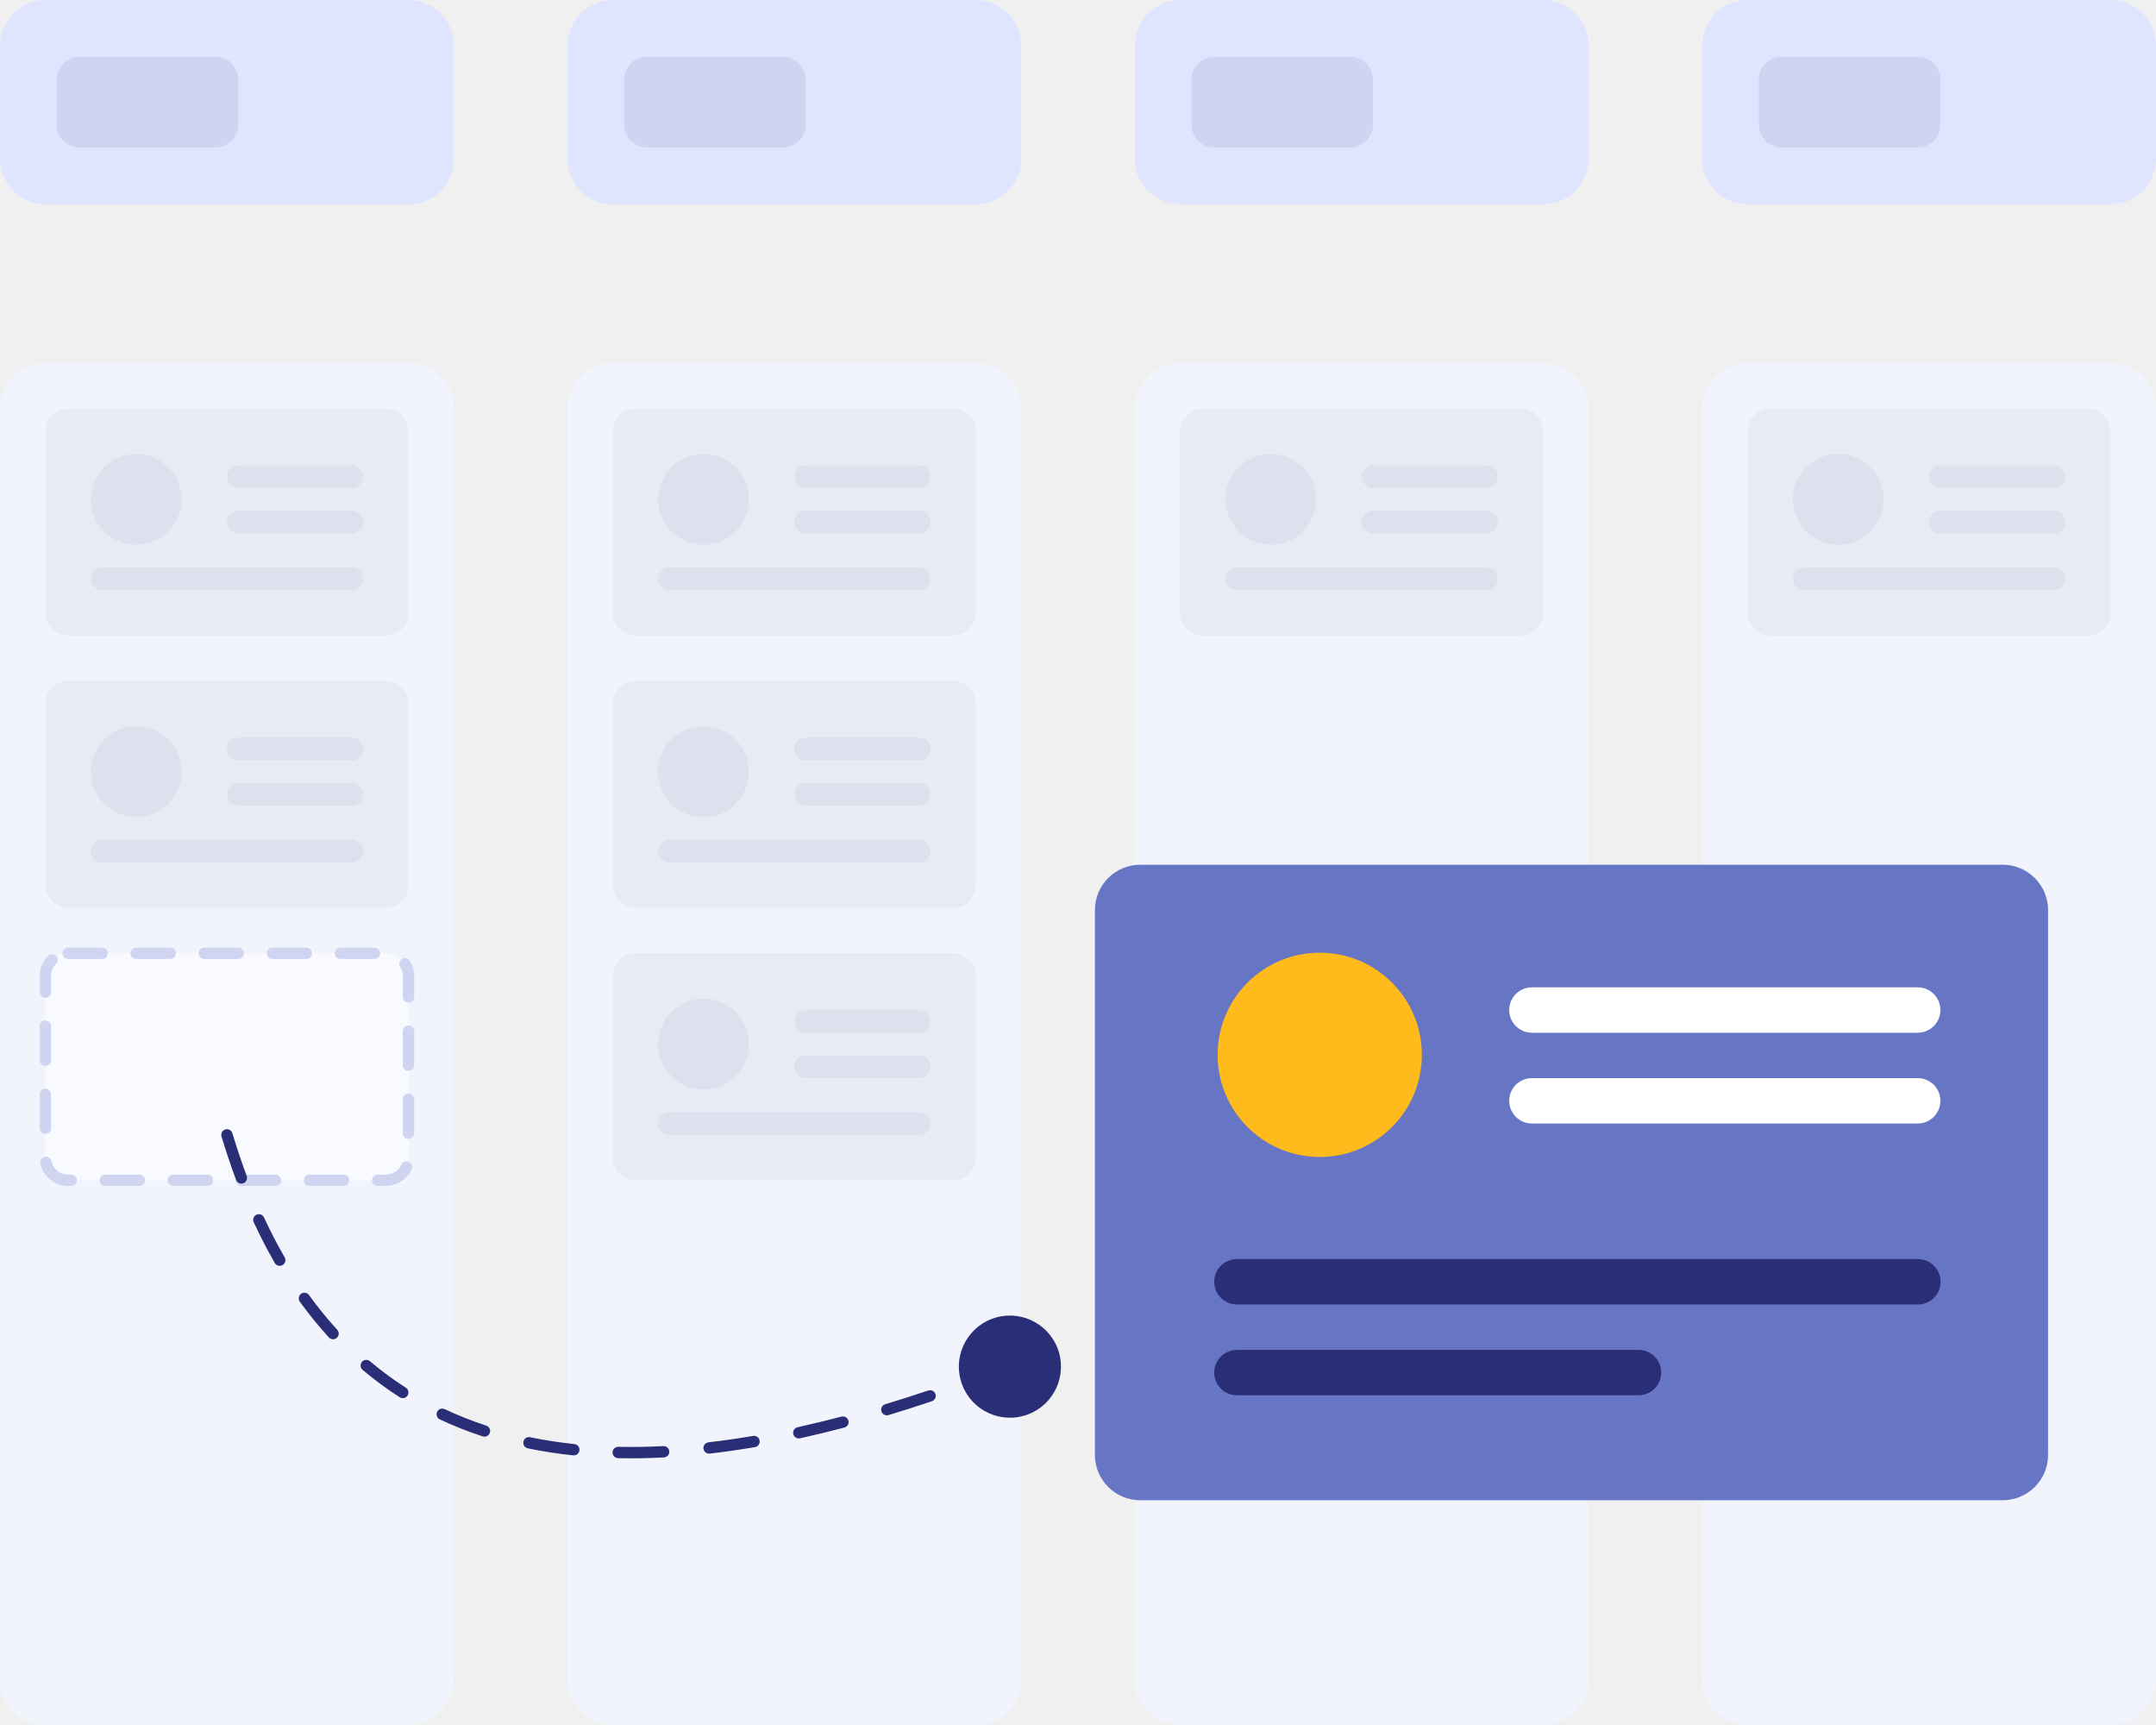
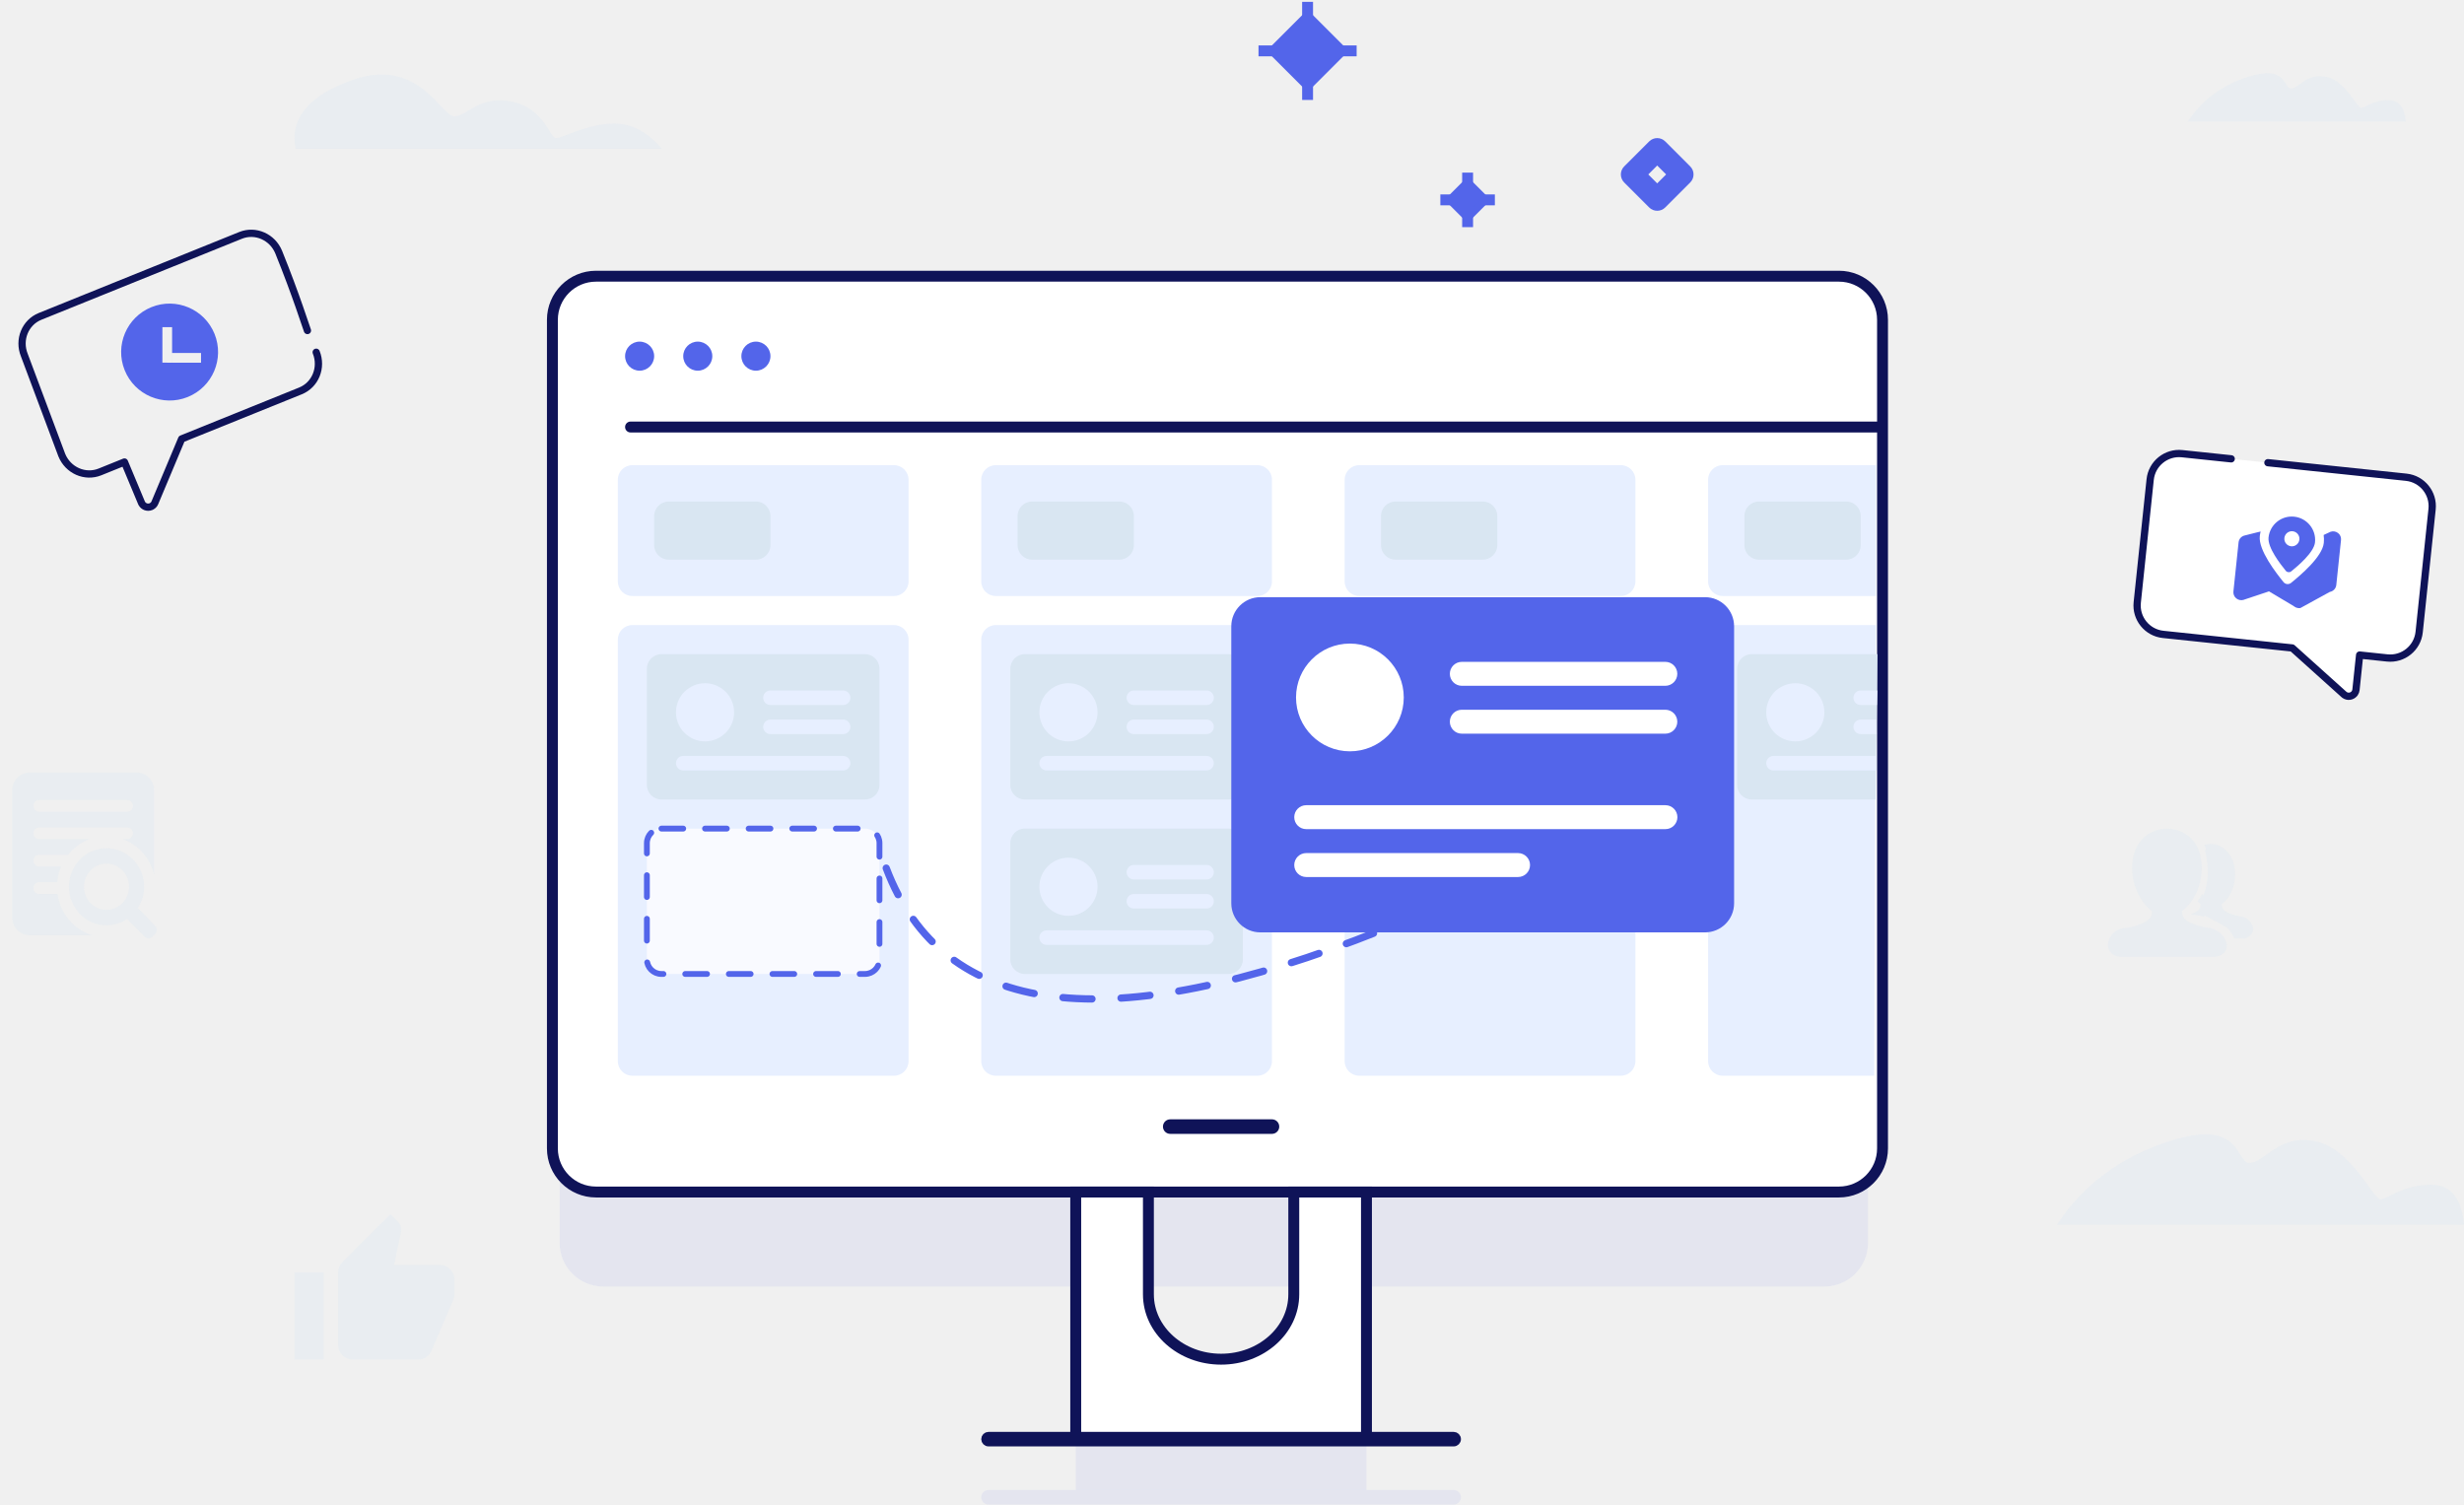
- <svg xmlns="http://www.w3.org/2000/svg" width="190px" height="152px" viewBox="0 0 190 152" version="1.1">
-   <defs />
-   <g id="空界面" stroke="none" stroke-width="1" fill="none" fill-rule="evenodd">
-     <g id="Artboard-2" transform="translate(-5, -24)">
-       <g id="story-maps" transform="translate(5, 24)">
-         <rect id="Rectangle-7-Copy-5" fill="#E0E5FF" x="0" y="0" width="40" height="18" rx="4" />
-         <rect id="Rectangle-7-Copy-7" fill="#E0E5FF" x="50" y="0" width="40" height="18" rx="4" />
-         <rect id="Rectangle-7-Copy-9" fill="#E0E5FF" x="100" y="0" width="40" height="18" rx="4" />
-         <rect id="Rectangle-7-Copy-11" fill="#E0E5FF" x="150" y="0" width="40" height="18" rx="4" />
-         <rect id="Rectangle-4-Copy-2" fill="#CFD5F1" x="5" y="5" width="16" height="8" rx="2" />
-         <rect id="Rectangle-4-Copy-3" fill="#CFD5F1" x="55" y="5" width="16" height="8" rx="2" />
-         <rect id="Rectangle-4-Copy-4" fill="#CFD5F1" x="105" y="5" width="16" height="8" rx="2" />
-         <rect id="Rectangle-4-Copy-5" fill="#CFD5F1" x="155" y="5" width="16" height="8" rx="2" />
-         <rect id="Rectangle-7-Copy-6" fill="#F2F4FD" x="0" y="32" width="40" height="120" rx="4" />
-         <path d="M6,84 L34,84 C35.105,84 36,84.895 36,86 L36,102 C36,103.105 35.105,104 34,104 L6,104 C4.895,104 4,103.105 4,102 L4,86 C4,84.895 4.895,84 6,84 Z" id="Rectangle-7-Copy-2" stroke="#CFD5F1" fill="#F9FAFF" stroke-linecap="round" stroke-linejoin="round" stroke-dasharray="3,3" />
-         <rect id="Rectangle-7-Copy-8" fill="#F2F4FD" x="50" y="32" width="40" height="120" rx="4" />
-         <rect id="Rectangle-7-Copy-10" fill="#F2F4FD" x="100" y="32" width="40" height="120" rx="4" />
-         <rect id="Rectangle-7-Copy-12" fill="#F2F4FD" x="150" y="32" width="40" height="120" rx="4" />
-         <g id="Group-6" transform="translate(154, 36)">
-           <rect id="Rectangle-7-Copy-2" fill="#E8EAF4" x="0" y="0" width="32" height="20" rx="2" />
-           <circle id="Oval-3" fill="#DEE0ED" cx="8" cy="8" r="4" />
-           <rect id="Rectangle-3" fill="#DEE0ED" x="16" y="5" width="12" height="2" rx="1" />
-           <rect id="Rectangle-3-Copy-8" fill="#DEE0ED" x="16" y="9" width="12" height="2" rx="1" />
-           <rect id="Rectangle-3-Copy-9" fill="#DEE0ED" x="4" y="14" width="24" height="2" rx="1" />
+ <svg xmlns="http://www.w3.org/2000/svg" width="339px" height="207px" viewBox="0 0 339 207" version="1.1">
+   <g id="页面-1" stroke="none" stroke-width="1" fill="none" fill-rule="evenodd">
+     <g id="新主题缺省图" transform="translate(-1354, -87)">
+       <g id="故事地图" transform="translate(1355, 88)">
+         <g id="编组-21" transform="translate(172.8983, 0)">
+           <line x1="0" y1="6" x2="12" y2="6" id="直线-8" stroke="#5365EA" stroke-width="1.5" stroke-linecap="square" />
+           <line x1="0" y1="6" x2="12" y2="6" id="直线-8" stroke="#5365EA" stroke-width="1.5" stroke-linecap="square" transform="translate(6, 6) rotate(90) translate(-6, -6) " />
+           <rect id="矩形" fill="#5365EA" transform="translate(6, 6) rotate(45) translate(-6, -6) " x="2" y="2" width="8" height="8" />
        </g>
-         <g id="Group-6-Copy" transform="translate(4, 36)">
-           <rect id="Rectangle-7-Copy-2" fill="#E8EAF4" x="0" y="0" width="32" height="20" rx="2" />
-           <circle id="Oval-3" fill="#DEE0ED" cx="8" cy="8" r="4" />
-           <rect id="Rectangle-3" fill="#DEE0ED" x="16" y="5" width="12" height="2" rx="1" />
-           <rect id="Rectangle-3-Copy-8" fill="#DEE0ED" x="16" y="9" width="12" height="2" rx="1" />
-           <rect id="Rectangle-3-Copy-9" fill="#DEE0ED" x="4" y="14" width="24" height="2" rx="1" />
+         <g id="编组-21" transform="translate(197.9163, 23.5)" stroke="#5365EA">
+           <line x1="0" y1="3" x2="6" y2="3" id="直线-8" stroke-width="1.5" stroke-linecap="square" />
+           <polygon id="矩形" fill="#5365EA" transform="translate(3, 3) rotate(45) translate(-3, -3) " points="1.25 1.25 4.75 1.25 4.75 4.75 1.25 4.75" />
+           <line x1="1.00280713e-15" y1="3" x2="6" y2="3" id="直线-8" stroke-width="1.5" stroke-linecap="square" transform="translate(3, 3) rotate(90) translate(-3, -3) " />
        </g>
-         <g id="Group-6-Copy-2" transform="translate(4, 60)">
-           <rect id="Rectangle-7-Copy-2" fill="#E8EAF4" x="0" y="0" width="32" height="20" rx="2" />
-           <circle id="Oval-3" fill="#DEE0ED" cx="8" cy="8" r="4" />
-           <rect id="Rectangle-3" fill="#DEE0ED" x="16" y="5" width="12" height="2" rx="1" />
-           <rect id="Rectangle-3-Copy-8" fill="#DEE0ED" x="16" y="9" width="12" height="2" rx="1" />
-           <rect id="Rectangle-3-Copy-9" fill="#DEE0ED" x="4" y="14" width="24" height="2" rx="1" />
+         <path d="M227,28 C226.6,28 226.201,27.847 225.895,27.542 L222.458,24.105 C221.847,23.495 221.847,22.505 222.458,21.895 L225.895,18.458 C226.506,17.847 227.495,17.847 228.105,18.458 L231.542,21.895 C232.153,22.505 232.153,23.495 231.542,24.105 L228.105,27.542 C227.8,27.847 227.4,28 227,28 Z M225.772,23 L227,24.228 L228.228,23 L227,21.772 L225.772,23 Z" id="形状" fill="#5365EA" fill-rule="nonzero" />
+         <g id="编组-23" transform="translate(24.18217, 50.84724) rotate(-22) translate(-24.18217, -50.84724) translate(4.682172, 35.34724)">
+           <path d="M37.756,19.224 C37.756,21.501 35.965,23.346 33.756,23.346 L16.125,23.346 L9.418,30.107 C9.264,30.262 9.064,30.362 8.85,30.392 L8.72,30.403 C8.207,30.408 7.78,30.027 7.717,29.531 L7.709,29.414 L7.638,23.346 L4,23.346 C1.791,23.346 0,21.501 0,19.224 L0.375,4.542 C0.375,2.265 2.165,0.419 4.375,0.419 L34.131,0.419 C36.34,0.419 38.131,2.265 38.131,4.542 C38.131,11.035 37.756,15.473 37.756,16.002" id="路径" stroke="#0F1358" stroke-linecap="round" stroke-linejoin="round" />
+           <g id="info_black_24dp" transform="translate(11.06527, 3.646377)">
+             <polygon id="路径" points="0 0 16 0 16 16 0 16" />
+             <path d="M8,1.333 C4.32,1.333 1.333,4.32 1.333,8 C1.333,11.68 4.32,14.667 8,14.667 C11.68,14.667 14.667,11.68 14.667,8 C14.667,4.32 11.68,1.333 8,1.333 Z M8.363,4.454 L9.599,4.953 L7.77,9.481 L6.533,8.981 L8.363,4.454 Z M11.958,9.739 L11.459,10.976 L7.766,9.484 L8.266,8.247 L11.958,9.739 Z" id="形状" fill="#5365EA" fill-rule="nonzero" />
+           </g>
        </g>
-         <g id="Group-6-Copy-6" transform="translate(54, 84)">
-           <rect id="Rectangle-7-Copy-2" fill="#E8EAF4" x="0" y="0" width="32" height="20" rx="2" />
-           <circle id="Oval-3" fill="#DEE0ED" cx="8" cy="8" r="4" />
-           <rect id="Rectangle-3" fill="#DEE0ED" x="16" y="5" width="12" height="2" rx="1" />
-           <rect id="Rectangle-3-Copy-8" fill="#DEE0ED" x="16" y="9" width="12" height="2" rx="1" />
-           <rect id="Rectangle-3-Copy-9" fill="#DEE0ED" x="4" y="14" width="24" height="2" rx="1" />
+         <path d="M282,167.5 L338,167.5 C337.667,163.833 336.167,162 333.5,162 C329.5,162 327.5,164 326.5,164 C325.5,164 322.5,157 317.5,156 C312.5,155 310.5,159 308.5,159 C306.5,159 307.578,152.767 297.5,156 C290.781,158.155 285.615,161.988 282,167.5 Z" id="直线-9" fill-opacity="0.32" fill="#D9E6F2" />
+         <g id="审核-(2)" transform="translate(0.677874, 105.2707)" fill="#D9E6F2" fill-rule="nonzero" opacity="0.32">
+           <path d="M19.673,21.104 L17.285,18.654 C17.847,17.784 18.146,16.769 18.145,15.732 C18.145,12.802 15.831,10.427 12.976,10.427 C10.122,10.427 7.808,12.802 7.808,15.732 C7.808,18.662 10.122,21.037 12.976,21.037 C13.993,21.037 14.985,20.73 15.824,20.156 L18.21,22.606 C18.352,22.752 18.547,22.834 18.75,22.834 C18.954,22.834 19.148,22.752 19.29,22.606 L19.672,22.213 C19.969,21.904 19.969,21.414 19.672,21.105 L19.673,21.104 Z M15.768,17.096 C15.467,17.749 14.951,18.278 14.306,18.596 C13.894,18.803 13.439,18.912 12.977,18.915 C11.264,18.915 9.876,17.489 9.876,15.732 C9.876,13.973 11.264,12.548 12.977,12.548 C14.69,12.548 16.078,13.973 16.078,15.732 C16.078,16.222 15.961,16.681 15.768,17.096 L15.768,17.096 Z M6.235,16.725 L3.706,16.725 C3.273,16.725 2.919,16.361 2.919,15.917 C2.919,15.472 3.273,15.108 3.707,15.108 L6.191,15.108 C6.255,14.365 6.435,13.638 6.726,12.952 L3.707,12.952 C3.273,12.952 2.919,12.588 2.919,12.144 C2.919,11.699 3.273,11.335 3.707,11.335 L7.687,11.335 C8.458,10.359 9.482,9.613 10.648,9.179 L3.707,9.179 C3.273,9.179 2.919,8.815 2.919,8.371 C2.919,7.926 3.273,7.562 3.707,7.562 L15.83,7.562 C16.264,7.562 16.618,7.926 16.618,8.371 C16.618,8.815 16.264,9.179 15.83,9.179 L15.237,9.179 C17.36,9.963 18.992,11.804 19.53,14.084 L19.53,2.466 C19.53,1.119 18.456,0.016 17.143,0.016 L2.394,0.016 C1.082,0.016 0.007,1.119 0.007,2.466 L0.007,19.959 C0.007,21.307 1.081,22.409 2.394,22.409 L11.044,22.409 C8.526,21.657 6.615,19.445 6.234,16.725 L6.235,16.725 Z M3.706,3.79 L15.83,3.79 C16.263,3.79 16.617,4.153 16.617,4.598 C16.617,5.043 16.263,5.407 15.83,5.407 L3.707,5.407 C3.273,5.407 2.919,5.043 2.919,4.598 C2.919,4.153 3.273,3.79 3.707,3.79 L3.706,3.79 Z" id="形状" />
        </g>
-         <g id="Group-6-Copy-3" transform="translate(54, 60)">
-           <rect id="Rectangle-7-Copy-2" fill="#E8EAF4" x="0" y="0" width="32" height="20" rx="2" />
-           <circle id="Oval-3" fill="#DEE0ED" cx="8" cy="8" r="4" />
-           <rect id="Rectangle-3" fill="#DEE0ED" x="16" y="5" width="12" height="2" rx="1" />
-           <rect id="Rectangle-3-Copy-8" fill="#DEE0ED" x="16" y="9" width="12" height="2" rx="1" />
-           <rect id="Rectangle-3-Copy-9" fill="#DEE0ED" x="4" y="14" width="24" height="2" rx="1" />
+         <g id="主体" transform="translate(75, 37)">
+           <rect id="形状结合" fill="#5365EA" opacity="0.08" x="72" y="159" width="40" height="8" />
+           <g id="内容" transform="translate(80, 61)">
+             <path d="M6,0 L88,0 C91.314,-6.08718376e-16 94,2.686 94,6 L94,18 L94,18 L0,18 L0,6 C-1.29399067e-15,2.686 2.686,-2.79460044e-16 6,0 Z" id="矩形" fill="#E7EFFF" />
+             <path d="M0,38.757 L0,5.681 C0,2.544 2.686,0 6,0 L88,0 C91.314,0 94,2.544 94,5.681 L94,39" id="路径备份" stroke="#0F1358" stroke-width="1.5" />
+           </g>
+           <path d="M10,99.931 L10,99.931 L10,91 C10,87.686 12.686,85 16,85 L58,85 C61.314,85 64,87.686 64,91 L64,100.188 L64,100.188" id="路径" stroke="#0F1358" stroke-width="1.5" />
+           <g id="电脑">
+             <path d="M6,0 L177,0 C180.314,-6.08718376e-16 183,2.686 183,6 L183,52 L183,52 L0,52 L0,6 C-4.05812251e-16,2.686 2.686,6.08718376e-16 6,0 Z" id="矩形" fill="#E7EFFF" />
+             <path d="M7,119 L175,119 C178.314,119 181,121.686 181,125 L181,139 L181,139 L1,139 L1,125 C1,121.686 3.686,119 7,119 Z" id="矩形备份" fill="#5365EA" opacity="0.08" transform="translate(91, 129) scale(1, -1) translate(-91, -129) " />
+             <path d="M6,99 L177,99 C180.314,99 183,101.686 183,105 L183,122 L183,122 L0,122 L0,105 C-4.05812251e-16,101.686 2.686,99 6,99 Z" id="矩形备份" fill="#E7EFFF" transform="translate(91.5, 110.5) scale(1, -1) translate(-91.5, -110.5) " />
+             <rect id="矩形" stroke="#0F1358" stroke-width="1.5" fill="#FFFFFF" x="0" y="0" width="183" height="126" rx="6" />
+             <path d="M82,140.081 C82,145.007 86.477,149 92,149 C97.523,149 102,145.007 102,140.081 L102,140.081 L102,126 L112,126 L112,160 L72,160 L72,126 L82,126 Z" id="形状结合" stroke="#0F1358" stroke-width="1.5" fill="#FFFFFF" />
+             <rect id="矩形备份-3" stroke="#0F1358" fill="#0F1358" x="59.5" y="159.5" width="65" height="1" rx="0.5" />
+             <rect id="矩形备份-2" fill="#0F1358" x="84" y="116" width="16" height="2" rx="1" />
+           </g>
+           <g id="电脑阴影" transform="translate(59, 167)" fill="#5365EA" opacity="0.08">
+             <rect id="矩形备份-3" x="0" y="0" width="66" height="2" rx="1" />
+           </g>
+           <rect id="矩形" fill="#0F1358" x="10" y="20" width="173" height="1.5" rx="0.75" />
+           <circle id="椭圆形" fill="#5365EA" cx="12" cy="11" r="2" />
+           <circle id="椭圆形备份" fill="#5365EA" cx="20" cy="11" r="2" />
+           <circle id="椭圆形备份-2" fill="#5365EA" cx="28" cy="11" r="2" />
+           <g id="Group" transform="translate(9, 26)">
+             <path d="M2,0 L38,0 C39.105,-2.02906125e-16 40,0.895 40,2 L40,16 C40,17.105 39.105,18 38,18 L2,18 C0.895,18 1.3527075e-16,17.105 0,16 L0,2 C-1.3527075e-16,0.895 0.895,2.02906125e-16 2,0 Z" id="Rectangle-7-Copy-5" fill="#E7EFFF" />
+             <path d="M52,0 L88,0 C89.105,-2.02906125e-16 90,0.895 90,2 L90,16 C90,17.105 89.105,18 88,18 L52,18 C50.895,18 50,17.105 50,16 L50,2 C50,0.895 50.895,2.02906125e-16 52,0 Z" id="Rectangle-7-Copy-7" fill="#E7EFFF" />
+             <path d="M102,0 L138,0 C139.105,-2.02906125e-16 140,0.895 140,2 L140,16 C140,17.105 139.105,18 138,18 L102,18 C100.895,18 100,17.105 100,16 L100,2 C100,0.895 100.895,2.02906125e-16 102,0 Z" id="Rectangle-7-Copy-9" fill="#E7EFFF" />
+             <path d="M173.101,18 L173.101,18 L152,18 C150.895,18 150,17.105 150,16 L150,2 C150,0.895 150.895,0 152,0 L173.117,0 L173.117,0" id="路径" fill="#E7EFFF" />
+             <rect id="Rectangle-4-Copy-2" fill="#D9E6F2" x="5" y="5" width="16" height="8" rx="2" />
+             <rect id="Rectangle-4-Copy-3" fill="#D9E6F2" x="55" y="5" width="16" height="8" rx="2" />
+             <rect id="Rectangle-4-Copy-4" fill="#D9E6F2" x="105" y="5" width="16" height="8" rx="2" />
+             <rect id="Rectangle-4-Copy-5" fill="#D9E6F2" x="155" y="5" width="16" height="8" rx="2" />
+             <path d="M2,22 L38,22 C39.105,22 40,22.895 40,24 L40,82 C40,83.105 39.105,84 38,84 L2,84 C0.895,84 1.3527075e-16,83.105 0,82 L0,24 C-1.3527075e-16,22.895 0.895,22 2,22 Z" id="Rectangle-7-Copy-6" fill="#E7EFFF" />
+             <path d="M6,50 L34,50 C35.105,50 36,50.895 36,52 L36,68 C36,69.105 35.105,70 34,70 L6,70 C4.895,70 4,69.105 4,68 L4,52 C4,50.895 4.895,50 6,50 Z" id="Rectangle-7-Copy-2" stroke="#5365EA" stroke-width="0.8" fill="#F9FAFF" stroke-linecap="round" stroke-linejoin="round" stroke-dasharray="3,3" />
+             <path d="M52,22 L88,22 C89.105,22 90,22.895 90,24 L90,82 C90,83.105 89.105,84 88,84 L52,84 C50.895,84 50,83.105 50,82 L50,24 C50,22.895 50.895,22 52,22 Z" id="Rectangle-7-Copy-8" fill="#E7EFFF" />
+             <path d="M102,22 L138,22 C139.105,22 140,22.895 140,24 L140,82 C140,83.105 139.105,84 138,84 L102,84 C100.895,84 100,83.105 100,82 L100,24 C100,22.895 100.895,22 102,22 Z" id="Rectangle-7-Copy-10" fill="#E7EFFF" />
+             <path d="M172.855,84 L172.855,84 L152,84 C150.895,84 150,83.105 150,82 L150,24 C150,22.895 150.895,22 152,22 L173.103,22 L173.103,22" id="路径" fill="#E7EFFF" />
+             <g id="Group-6" transform="translate(154, 26)">
+               <path d="M19.047,20 L19.047,20 L2,20 C0.895,20 0,19.105 0,18 L0,2 C0,0.895 0.895,0 2,0 L19.303,0 L19.303,0" id="路径" fill="#D9E6F2" />
+               <circle id="Oval-3" fill="#E7EFFF" cx="8" cy="8" r="4" />
+               <path d="M19.227,7 L19.227,7 L17,7 C16.448,7 16,6.552 16,6 C16,5.448 16.448,5 17,5 L19.29,5 L19.29,5" id="路径" fill="#E7EFFF" />
+               <path d="M19.19,11 L19.19,11 L17,11 C16.448,11 16,10.552 16,10 C16,9.448 16.448,9 17,9 L19.147,9 L19.147,9" id="路径" fill="#E7EFFF" />
+               <path d="M19.164,16 L5,16 C4.448,16 4,15.552 4,15 C4,14.448 4.448,14 5,14 L19.164,14" id="路径" fill="#E7EFFF" />
+             </g>
+             <g id="Group-6-Copy" transform="translate(4, 26)">
+               <rect id="Rectangle-7-Copy-2" fill="#D9E6F2" x="0" y="0" width="32" height="20" rx="2" />
+               <circle id="Oval-3" fill="#E7EFFF" cx="8" cy="8" r="4" />
+               <rect id="Rectangle-3" fill="#E7EFFF" x="16" y="5" width="12" height="2" rx="1" />
+               <rect id="Rectangle-3-Copy-8" fill="#E7EFFF" x="16" y="9" width="12" height="2" rx="1" />
+               <rect id="Rectangle-3-Copy-9" fill="#E7EFFF" x="4" y="14" width="24" height="2" rx="1" />
+             </g>
+             <g id="Group-6-Copy-4" transform="translate(54, 26)">
+               <rect id="Rectangle-7-Copy-2" fill="#D9E6F2" x="0" y="0" width="32" height="20" rx="2" />
+               <circle id="Oval-3" fill="#E7EFFF" cx="8" cy="8" r="4" />
+               <rect id="Rectangle-3" fill="#E7EFFF" x="16" y="5" width="12" height="2" rx="1" />
+               <rect id="Rectangle-3-Copy-8" fill="#E7EFFF" x="16" y="9" width="12" height="2" rx="1" />
+               <rect id="Rectangle-3-Copy-9" fill="#E7EFFF" x="4" y="14" width="24" height="2" rx="1" />
+             </g>
+             <g id="Group-6-Copy-4备份" transform="translate(54, 50)">
+               <rect id="Rectangle-7-Copy-2" fill="#D9E6F2" x="0" y="0" width="32" height="20" rx="2" />
+               <circle id="Oval-3" fill="#E7EFFF" cx="8" cy="8" r="4" />
+               <rect id="Rectangle-3" fill="#E7EFFF" x="16" y="5" width="12" height="2" rx="1" />
+               <rect id="Rectangle-3-Copy-8" fill="#E7EFFF" x="16" y="9" width="12" height="2" rx="1" />
+               <rect id="Rectangle-3-Copy-9" fill="#E7EFFF" x="4" y="14" width="24" height="2" rx="1" />
+             </g>
+             <g id="Group-6-Copy-5" transform="translate(104, 26)">
+               <rect id="Rectangle-7-Copy-2" fill="#D9E6F2" x="0" y="0" width="32" height="20" rx="2" />
+               <circle id="Oval-3" fill="#E7EFFF" cx="8" cy="8" r="4" />
+               <rect id="Rectangle-3" fill="#E7EFFF" x="16" y="5" width="12" height="2" rx="1" />
+               <rect id="Rectangle-3-Copy-8" fill="#E7EFFF" x="16" y="9" width="12" height="2" rx="1" />
+               <rect id="Rectangle-3-Copy-9" fill="#E7EFFF" x="4" y="14" width="24" height="2" rx="1" />
+             </g>
+             <g id="Group-5-Copy" transform="translate(84, 18)">
+               <rect id="Rectangle-7-Copy-4" fill="#5365EA" x="0.403" y="0.161" width="69.176" height="46.118" rx="4" />
+               <circle id="Oval" fill="#FFFFFF" cx="16.72" cy="13.956" r="7.412" />
+               <rect id="Rectangle" fill="#FFFFFF" x="30.471" y="9.059" width="31.294" height="3.294" rx="1.647" />
+               <path d="M10.711,28.78 L60.132,28.78 C61.041,28.78 61.779,29.517 61.779,30.427 C61.779,31.337 61.041,32.074 60.132,32.074 L10.711,32.074 C9.801,32.074 9.064,31.337 9.064,30.427 C9.064,29.517 9.801,28.78 10.711,28.78 Z" id="Rectangle-Copy-2" fill="#FFFFFF" />
+               <rect id="Rectangle-Copy" fill="#FFFFFF" x="30.471" y="15.647" width="31.294" height="3.294" rx="1.647" />
+               <path d="M10.711,35.368 L39.857,35.368 C40.766,35.368 41.504,36.106 41.504,37.015 C41.504,37.925 40.766,38.662 39.857,38.662 L10.711,38.662 C9.801,38.662 9.064,37.925 9.064,37.015 C9.064,36.106 9.801,35.368 10.711,35.368 Z" id="Rectangle-Copy-3" fill="#FFFFFF" />
+             </g>
+             <path d="M36.929,55.44 C44.76,76.132 67.451,78.985 105,64" id="Path-2-Copy" stroke="#5365EA" stroke-linecap="round" stroke-dasharray="4" />
+           </g>
        </g>
-         <g id="Group-6-Copy-4" transform="translate(54, 36)">
-           <rect id="Rectangle-7-Copy-2" fill="#E8EAF4" x="0" y="0" width="32" height="20" rx="2" />
-           <circle id="Oval-3" fill="#DEE0ED" cx="8" cy="8" r="4" />
-           <rect id="Rectangle-3" fill="#DEE0ED" x="16" y="5" width="12" height="2" rx="1" />
-           <rect id="Rectangle-3-Copy-8" fill="#DEE0ED" x="16" y="9" width="12" height="2" rx="1" />
-           <rect id="Rectangle-3-Copy-9" fill="#DEE0ED" x="4" y="14" width="24" height="2" rx="1" />
+         <g id="编组-26" transform="translate(313.0134, 78.45339) rotate(6) translate(-313.0134, -78.45339) translate(293.5134, 62.95339)">
+           <path d="M15.867,8.18545232e-12 C19.18,8.18545232e-12 25.557,8.18545232e-12 35,8.18545232e-12 C37.209,8.18545232e-12 39,1.791 39,4 L39,21 C39,23.209 37.209,25 35,25 L31.185,25 L31.185,29.803 C31.185,29.972 31.142,30.137 31.062,30.284 L30.994,30.391 C30.695,30.803 30.139,30.92 29.704,30.68 L29.598,30.613 L21.862,25 L4,25 C1.791,25 -7.27595761e-11,23.209 -7.27595761e-11,21 L-7.27595761e-11,4 C-7.27595761e-11,1.791 1.791,8.18545232e-12 4,8.18545232e-12 C7.018,8.18545232e-12 9.281,8.18545232e-12 10.79,8.18545232e-12" id="路径" stroke="#0F1358" fill="#FFFFFF" stroke-linecap="round" stroke-linejoin="round" />
+           <g id="编组" transform="translate(13, 7)" fill="#5365EA" fill-rule="nonzero">
+             <path d="M13.49,1.623 C13.172,1.419 12.779,1.391 12.435,1.548 L11.535,2.087 C11.623,2.436 11.67,2.8 11.67,3.176 C11.67,5.098 8.934,7.945 7.763,9.113 C7.476,9.401 7.009,9.401 6.721,9.113 C5.55,7.945 2.815,5.099 2.815,3.176 C2.815,2.953 2.832,2.733 2.863,2.519 C2.58,2.62 2.367,2.697 2.302,2.719 L0.762,3.284 L0.757,3.286 C0.303,3.431 0,3.844 0,4.314 L0,11.118 C0,11.481 0.182,11.819 0.489,12.02 C0.801,12.225 1.193,12.258 1.534,12.108 C1.573,12.091 1.606,12.074 1.626,12.061 L4.867,10.59 L8.478,12.259 L8.483,12.262 C8.506,12.278 8.528,12.294 8.55,12.306 C8.72,12.407 8.915,12.459 9.11,12.459 C9.209,12.459 9.308,12.445 9.404,12.418 L9.408,12.416 L13.191,9.793 C13.658,9.661 13.983,9.234 13.983,8.755 L13.983,2.53 C13.986,2.162 13.801,1.823 13.49,1.623 Z" id="路径" />
+             <path d="M7.243,0.008 C5.467,0.008 4.029,1.447 4.029,3.222 C4.029,4.617 6.016,6.684 6.866,7.531 C7.075,7.74 7.413,7.74 7.622,7.531 C8.472,6.684 10.458,4.617 10.458,3.222 C10.457,1.447 9.017,0.008 7.243,0.008 Z M7.243,4.102 C6.669,4.102 6.204,3.636 6.204,3.064 C6.204,2.491 6.669,2.026 7.243,2.026 C7.817,2.026 8.282,2.491 8.282,3.064 C8.28,3.636 7.817,4.102 7.243,4.102 Z M5.037,3.237 L5.178,3.237 M9.25,1.339 L9.391,1.339" id="形状" />
+           </g>
        </g>
-         <g id="Group-6-Copy-5" transform="translate(104, 36)">
-           <rect id="Rectangle-7-Copy-2" fill="#E8EAF4" x="0" y="0" width="32" height="20" rx="2" />
-           <circle id="Oval-3" fill="#DEE0ED" cx="8" cy="8" r="4" />
-           <rect id="Rectangle-3" fill="#DEE0ED" x="16" y="5" width="12" height="2" rx="1" />
-           <rect id="Rectangle-3-Copy-8" fill="#DEE0ED" x="16" y="9" width="12" height="2" rx="1" />
-           <rect id="Rectangle-3-Copy-9" fill="#DEE0ED" x="4" y="14" width="24" height="2" rx="1" />
+         <g id="编组" transform="translate(289, 113)" fill="#D9E6F2" fill-rule="nonzero" opacity="0.32">
+           <path d="M13.761,13.657 C11.409,13.288 10.638,12.471 10.637,12.471 L10.567,12.396 L10.567,12.398 C10.316,12.159 10.231,11.735 10.207,11.367 C11.736,10.19 12.922,7.959 12.922,5.462 C12.922,1.462 10.247,0.004 8.146,0.004 C6.045,0.004 3.342,1.462 3.342,5.462 C3.342,7.959 4.558,10.19 6.087,11.368 C6.064,11.734 5.978,12.157 5.726,12.398 L5.672,12.456 C5.664,12.464 4.896,13.287 2.532,13.657 C2.2,13.669 0.812,13.799 0.213,15.15 C-0.116,15.892 0.018,16.436 0.188,16.759 C0.592,17.529 1.482,17.626 1.702,17.64 L14.496,17.64 C14.806,17.64 15.849,17.574 16.239,16.723 C16.406,16.362 16.494,15.767 15.98,14.982 C15.319,13.976 14.303,13.679 13.761,13.657 Z M19.725,13.017 C19.261,12.295 18.547,12.082 18.166,12.066 C16.513,11.803 15.972,11.216 15.971,11.216 L15.922,11.163 C15.747,10.992 15.686,10.687 15.67,10.422 C16.743,9.578 17.505,8.095 17.505,6.302 C17.505,3.43 15.649,2.104 14.172,2.104 C13.889,2.104 13.598,2.147 13.313,2.239 C13.391,2.465 13.459,2.7 13.52,2.943 L13.339,2.943 C13.339,2.943 14.365,6.318 13.138,9.197 C13.079,9.135 13.021,9.079 12.964,9.008 C12.783,9.377 12.577,9.716 12.35,10.022 C12.483,10.168 12.623,10.305 12.774,10.422 C12.758,10.686 12.697,10.99 12.519,11.162 L12.481,11.205 C12.478,11.208 12.177,11.533 11.35,11.809 C11.952,11.873 12.581,11.967 13.189,12.098 C13.206,12.082 13.219,12.066 13.231,12.054 C13.264,12.02 13.291,11.983 13.322,11.946 C13.434,12.006 13.569,12.078 13.755,12.18 C14.696,12.697 16.392,13.547 16.671,13.86 L16.627,13.86 C16.932,14.233 17.205,14.663 17.414,15.12 L18.754,15.12 C18.972,15.12 19.632,14.879 19.907,14.269 L19.908,14.269 C20.024,14.008 20.087,13.581 19.725,13.017 Z" id="形状" />
        </g>
-         <g id="Group-5-Copy" transform="translate(96, 76)">
-           <rect id="Rectangle-7-Copy-4" fill="#6776C4" x="0.49" y="0.196" width="84" height="56" rx="4" />
-           <circle id="Oval" fill="#FFBA1C" cx="20.303" cy="16.947" r="9" />
-           <rect id="Rectangle" fill="#FFFFFF" x="37" y="11" width="38" height="4" rx="2" />
-           <rect id="Rectangle-Copy-2" fill="#2A2E76" x="11.006" y="34.947" width="64.011" height="4" rx="2" />
-           <rect id="Rectangle-Copy" fill="#FFFFFF" x="37" y="19" width="38" height="4" rx="2" />
-           <rect id="Rectangle-Copy-3" fill="#2A2E76" x="11.006" y="42.947" width="39.392" height="4" rx="2" />
-         </g>
-         <path id="Path-2-Copy" d="M93.207,118.827 C94.089,121.15 92.92,123.749 90.597,124.631 C88.273,125.512 85.675,124.344 84.793,122.02 C83.911,119.696 85.08,117.098 87.403,116.216 C89.727,115.334 92.325,116.503 93.207,118.827 Z M19.521,100.144 C19.442,99.879 19.592,99.601 19.856,99.521 C20.121,99.442 20.399,99.592 20.479,99.856 C20.869,101.156 21.29,102.409 21.741,103.617 C21.837,103.876 21.706,104.164 21.447,104.26 C21.189,104.357 20.9,104.226 20.804,103.967 C20.345,102.739 19.917,101.464 19.521,100.144 Z M22.359,107.697 C22.242,107.447 22.351,107.15 22.602,107.033 C22.852,106.917 23.15,107.026 23.266,107.277 C23.835,108.503 24.441,109.674 25.084,110.789 C25.222,111.028 25.14,111.334 24.9,111.472 C24.661,111.61 24.355,111.528 24.217,111.288 C23.559,110.148 22.94,108.951 22.359,107.697 Z M26.422,114.701 C26.26,114.477 26.31,114.164 26.534,114.003 C26.758,113.841 27.07,113.891 27.232,114.115 C28.017,115.2 28.846,116.22 29.719,117.173 C29.905,117.376 29.892,117.692 29.688,117.879 C29.484,118.065 29.168,118.052 28.981,117.848 C28.082,116.866 27.229,115.817 26.422,114.701 Z M31.954,120.707 C31.743,120.529 31.716,120.213 31.895,120.002 C32.073,119.791 32.388,119.765 32.599,119.943 C33.606,120.793 34.661,121.572 35.765,122.278 C35.997,122.427 36.065,122.736 35.916,122.969 C35.767,123.201 35.458,123.269 35.225,123.12 C34.085,122.39 32.995,121.586 31.954,120.707 Z M38.76,125.071 C38.51,124.954 38.402,124.656 38.52,124.406 C38.638,124.156 38.936,124.049 39.185,124.166 C40.359,124.719 41.579,125.203 42.846,125.618 C43.109,125.704 43.252,125.986 43.166,126.249 C43.08,126.511 42.797,126.654 42.535,126.568 C41.229,126.14 39.971,125.641 38.76,125.071 Z M46.514,127.622 C46.243,127.566 46.069,127.302 46.125,127.031 C46.181,126.761 46.445,126.587 46.716,126.643 C47.977,126.903 49.278,127.104 50.62,127.246 C50.895,127.275 51.094,127.521 51.065,127.795 C51.036,128.07 50.79,128.269 50.515,128.24 C49.141,128.095 47.807,127.889 46.514,127.622 Z M54.471,128.488 C54.195,128.482 53.976,128.253 53.982,127.977 C53.988,127.701 54.217,127.482 54.493,127.488 C55.781,127.516 57.102,127.495 58.456,127.425 C58.732,127.411 58.967,127.623 58.981,127.899 C58.995,128.175 58.783,128.41 58.507,128.424 C57.129,128.495 55.784,128.516 54.471,128.488 Z M62.547,128.084 C62.273,128.116 62.025,127.919 61.993,127.645 C61.962,127.371 62.158,127.123 62.433,127.091 C63.716,126.943 65.027,126.755 66.365,126.527 C66.637,126.48 66.895,126.663 66.942,126.936 C66.988,127.208 66.805,127.466 66.533,127.513 C65.177,127.744 63.849,127.934 62.547,128.084 Z M70.504,126.736 C70.234,126.796 69.967,126.625 69.908,126.355 C69.849,126.085 70.02,125.819 70.289,125.76 C71.556,125.481 72.846,125.17 74.158,124.825 C74.425,124.755 74.698,124.915 74.768,125.182 C74.839,125.449 74.679,125.722 74.412,125.792 C73.087,126.141 71.784,126.455 70.504,126.736 Z M78.298,124.694 C78.034,124.774 77.755,124.624 77.675,124.36 C77.595,124.096 77.745,123.817 78.009,123.737 C79.255,123.361 80.52,122.957 81.804,122.525 C82.066,122.437 82.349,122.577 82.437,122.839 C82.526,123.101 82.385,123.384 82.123,123.472 C80.829,123.908 79.554,124.315 78.298,124.694 Z" fill="#2A2E76" fill-rule="nonzero" />
+         <path d="M39.528,186.05 L43.528,186.05 L43.528,174.05 L39.528,174.05 L39.528,186.05 Z M61.528,175.05 C61.528,173.95 60.628,173.05 59.528,173.05 L53.218,173.05 L54.168,168.48 L54.198,168.16 C54.198,167.75 54.028,167.37 53.758,167.1 L52.698,166.05 L46.118,172.64 C45.748,173 45.528,173.5 45.528,174.05 L45.528,184.05 C45.528,185.15 46.428,186.05 47.528,186.05 L56.528,186.05 C57.358,186.05 58.068,185.55 58.368,184.83 L61.388,177.78 C61.478,177.55 61.528,177.31 61.528,177.05 L61.528,175.05 Z" id="形状" fill-opacity="0.32" fill="#D9E6F2" fill-rule="nonzero" />
+         <path d="M300,15.729 L330,15.729 C329.821,13.765 329.018,12.783 327.589,12.783 C325.446,12.783 324.375,13.854 323.839,13.854 C323.304,13.854 321.696,10.104 319.018,9.568 C316.339,9.033 315.268,11.175 314.196,11.175 C313.125,11.175 313.703,7.836 308.304,9.568 C304.704,10.723 301.936,12.776 300,15.729 Z" id="直线-9" fill-opacity="0.32" fill="#D9E6F2" />
+         <path d="M39.679,19.463 L90.053,19.463 C88.083,17.154 85.899,16 83.5,16 C79.902,16 76.4,18 75.5,18 C74.6,18 73.998,14 69.5,13 C65.002,12 63.299,15 61.5,15 C59.701,15 56.566,6.767 47.5,10 C41.456,12.155 38.849,15.309 39.679,19.463 Z" id="直线-9" fill-opacity="0.32" fill="#D9E6F2" />
      </g>
    </g>
  </g>
</svg>
